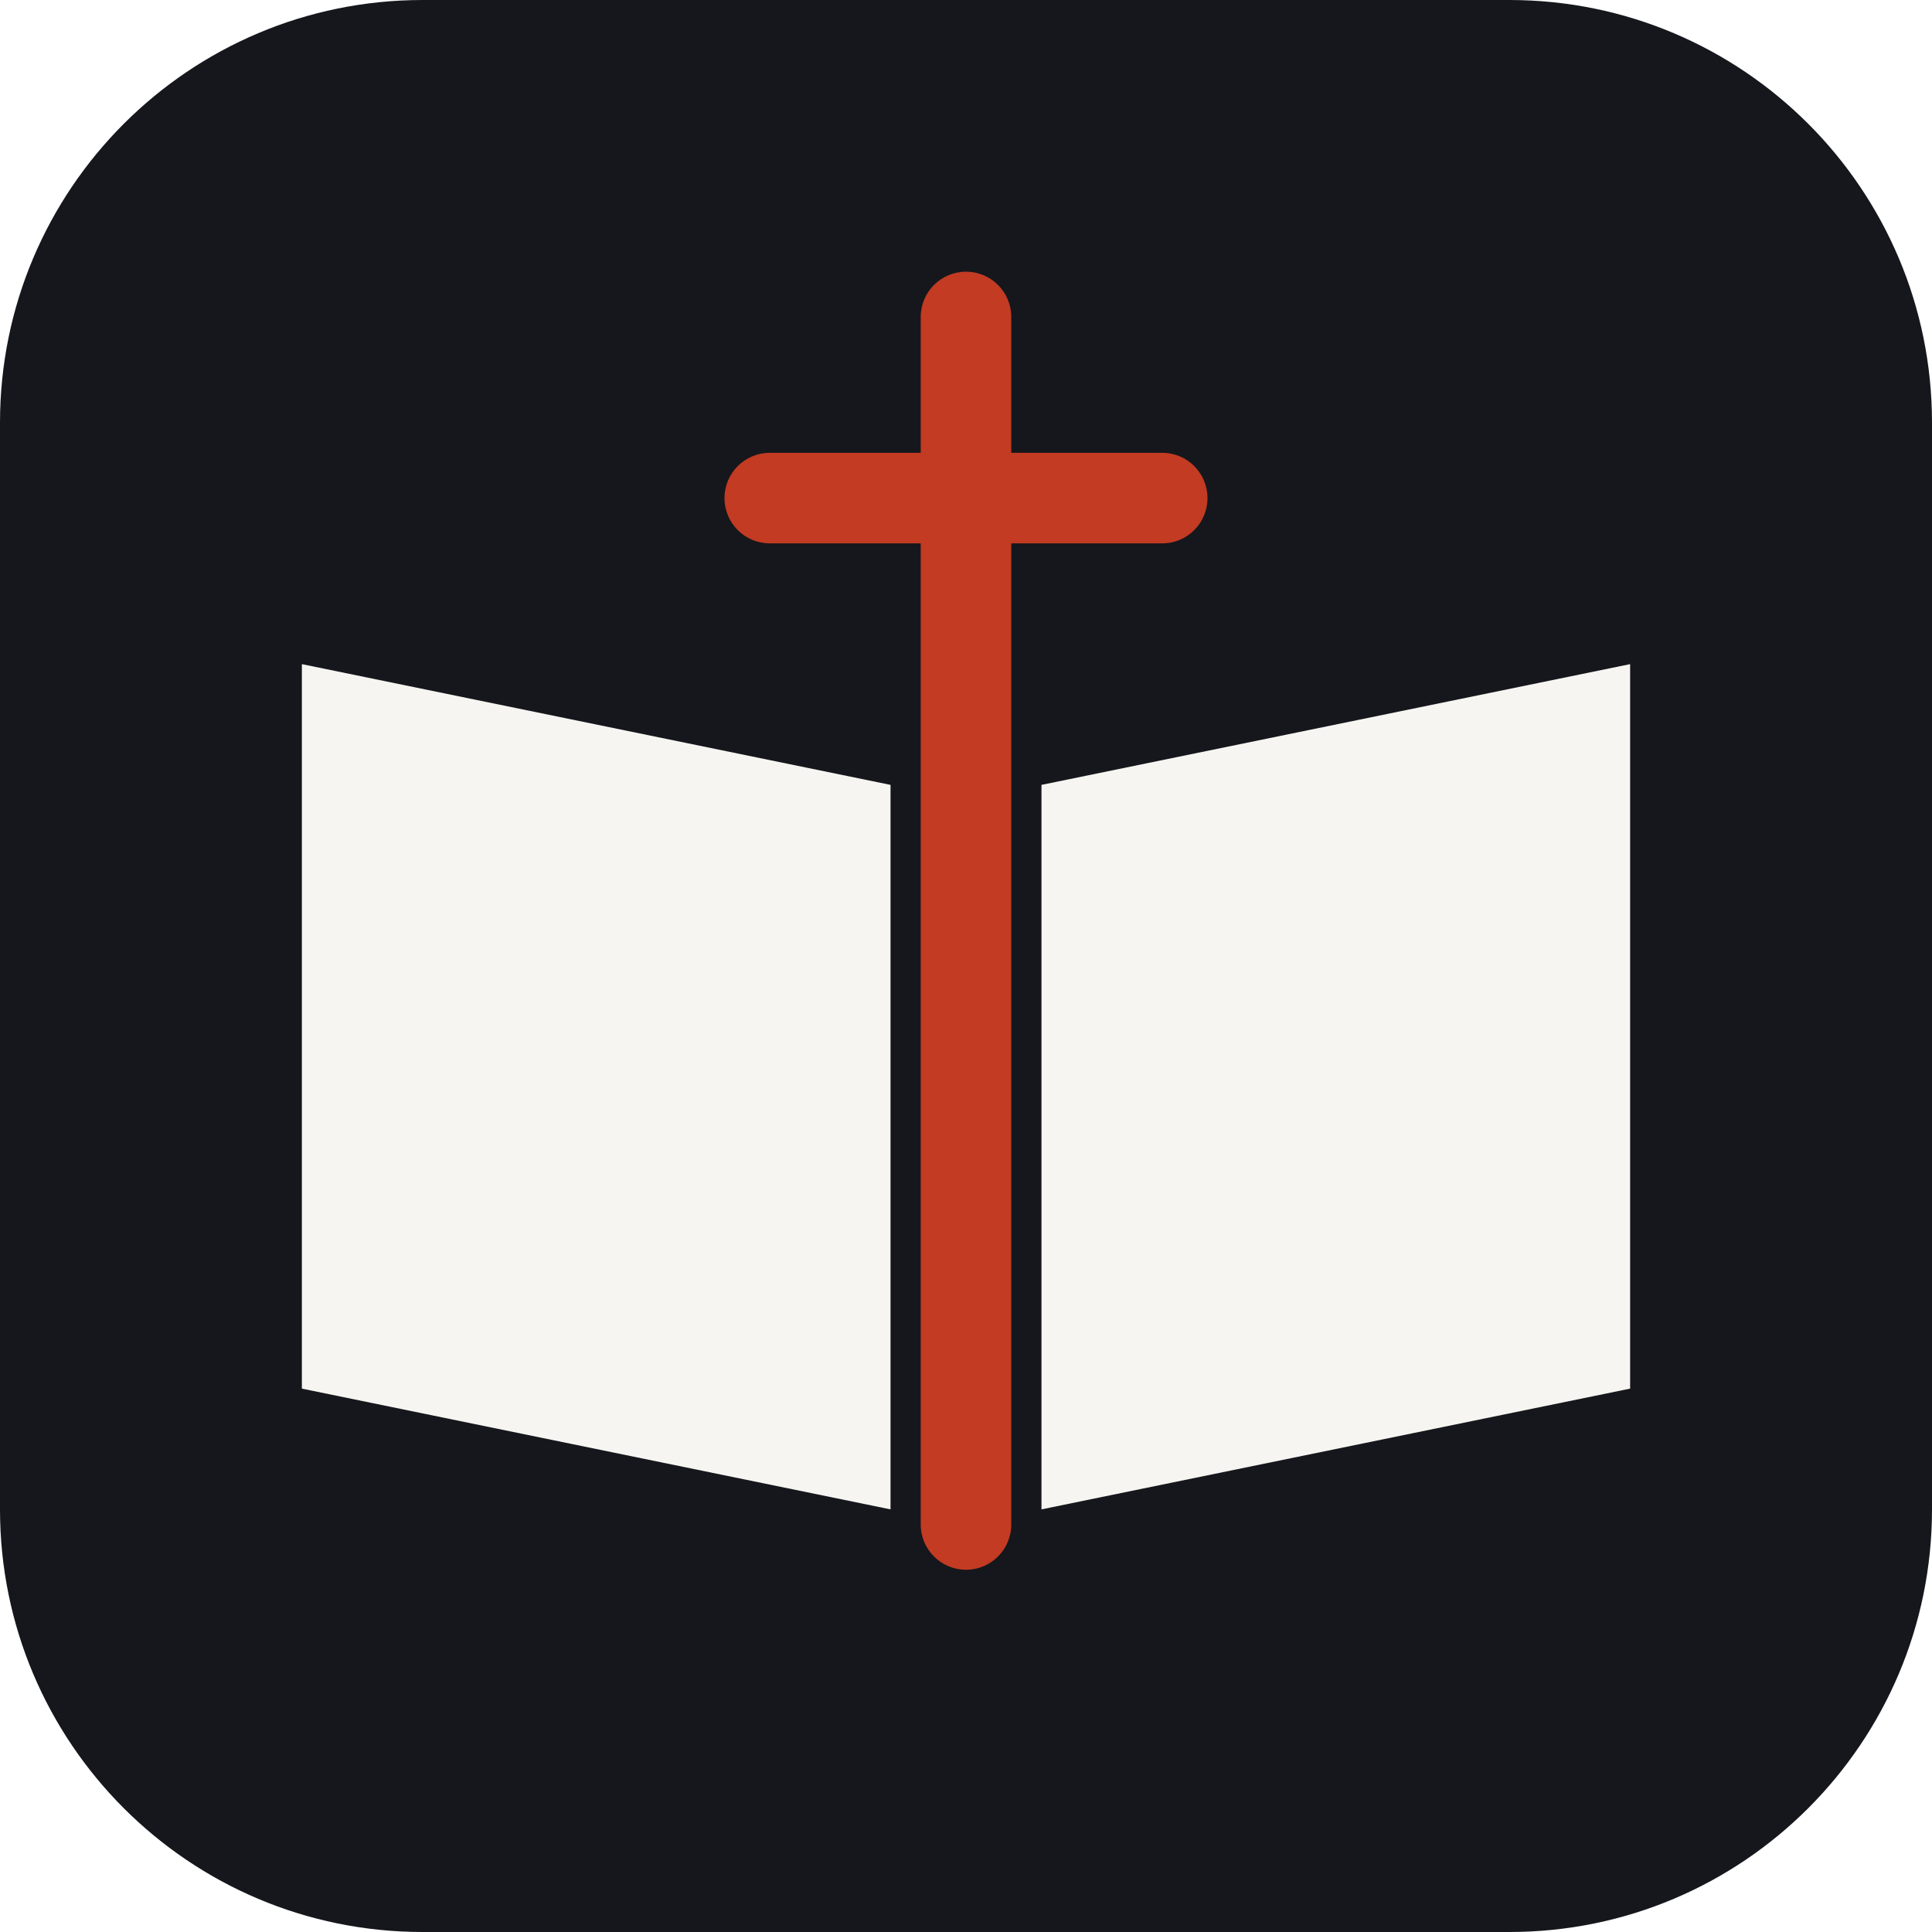
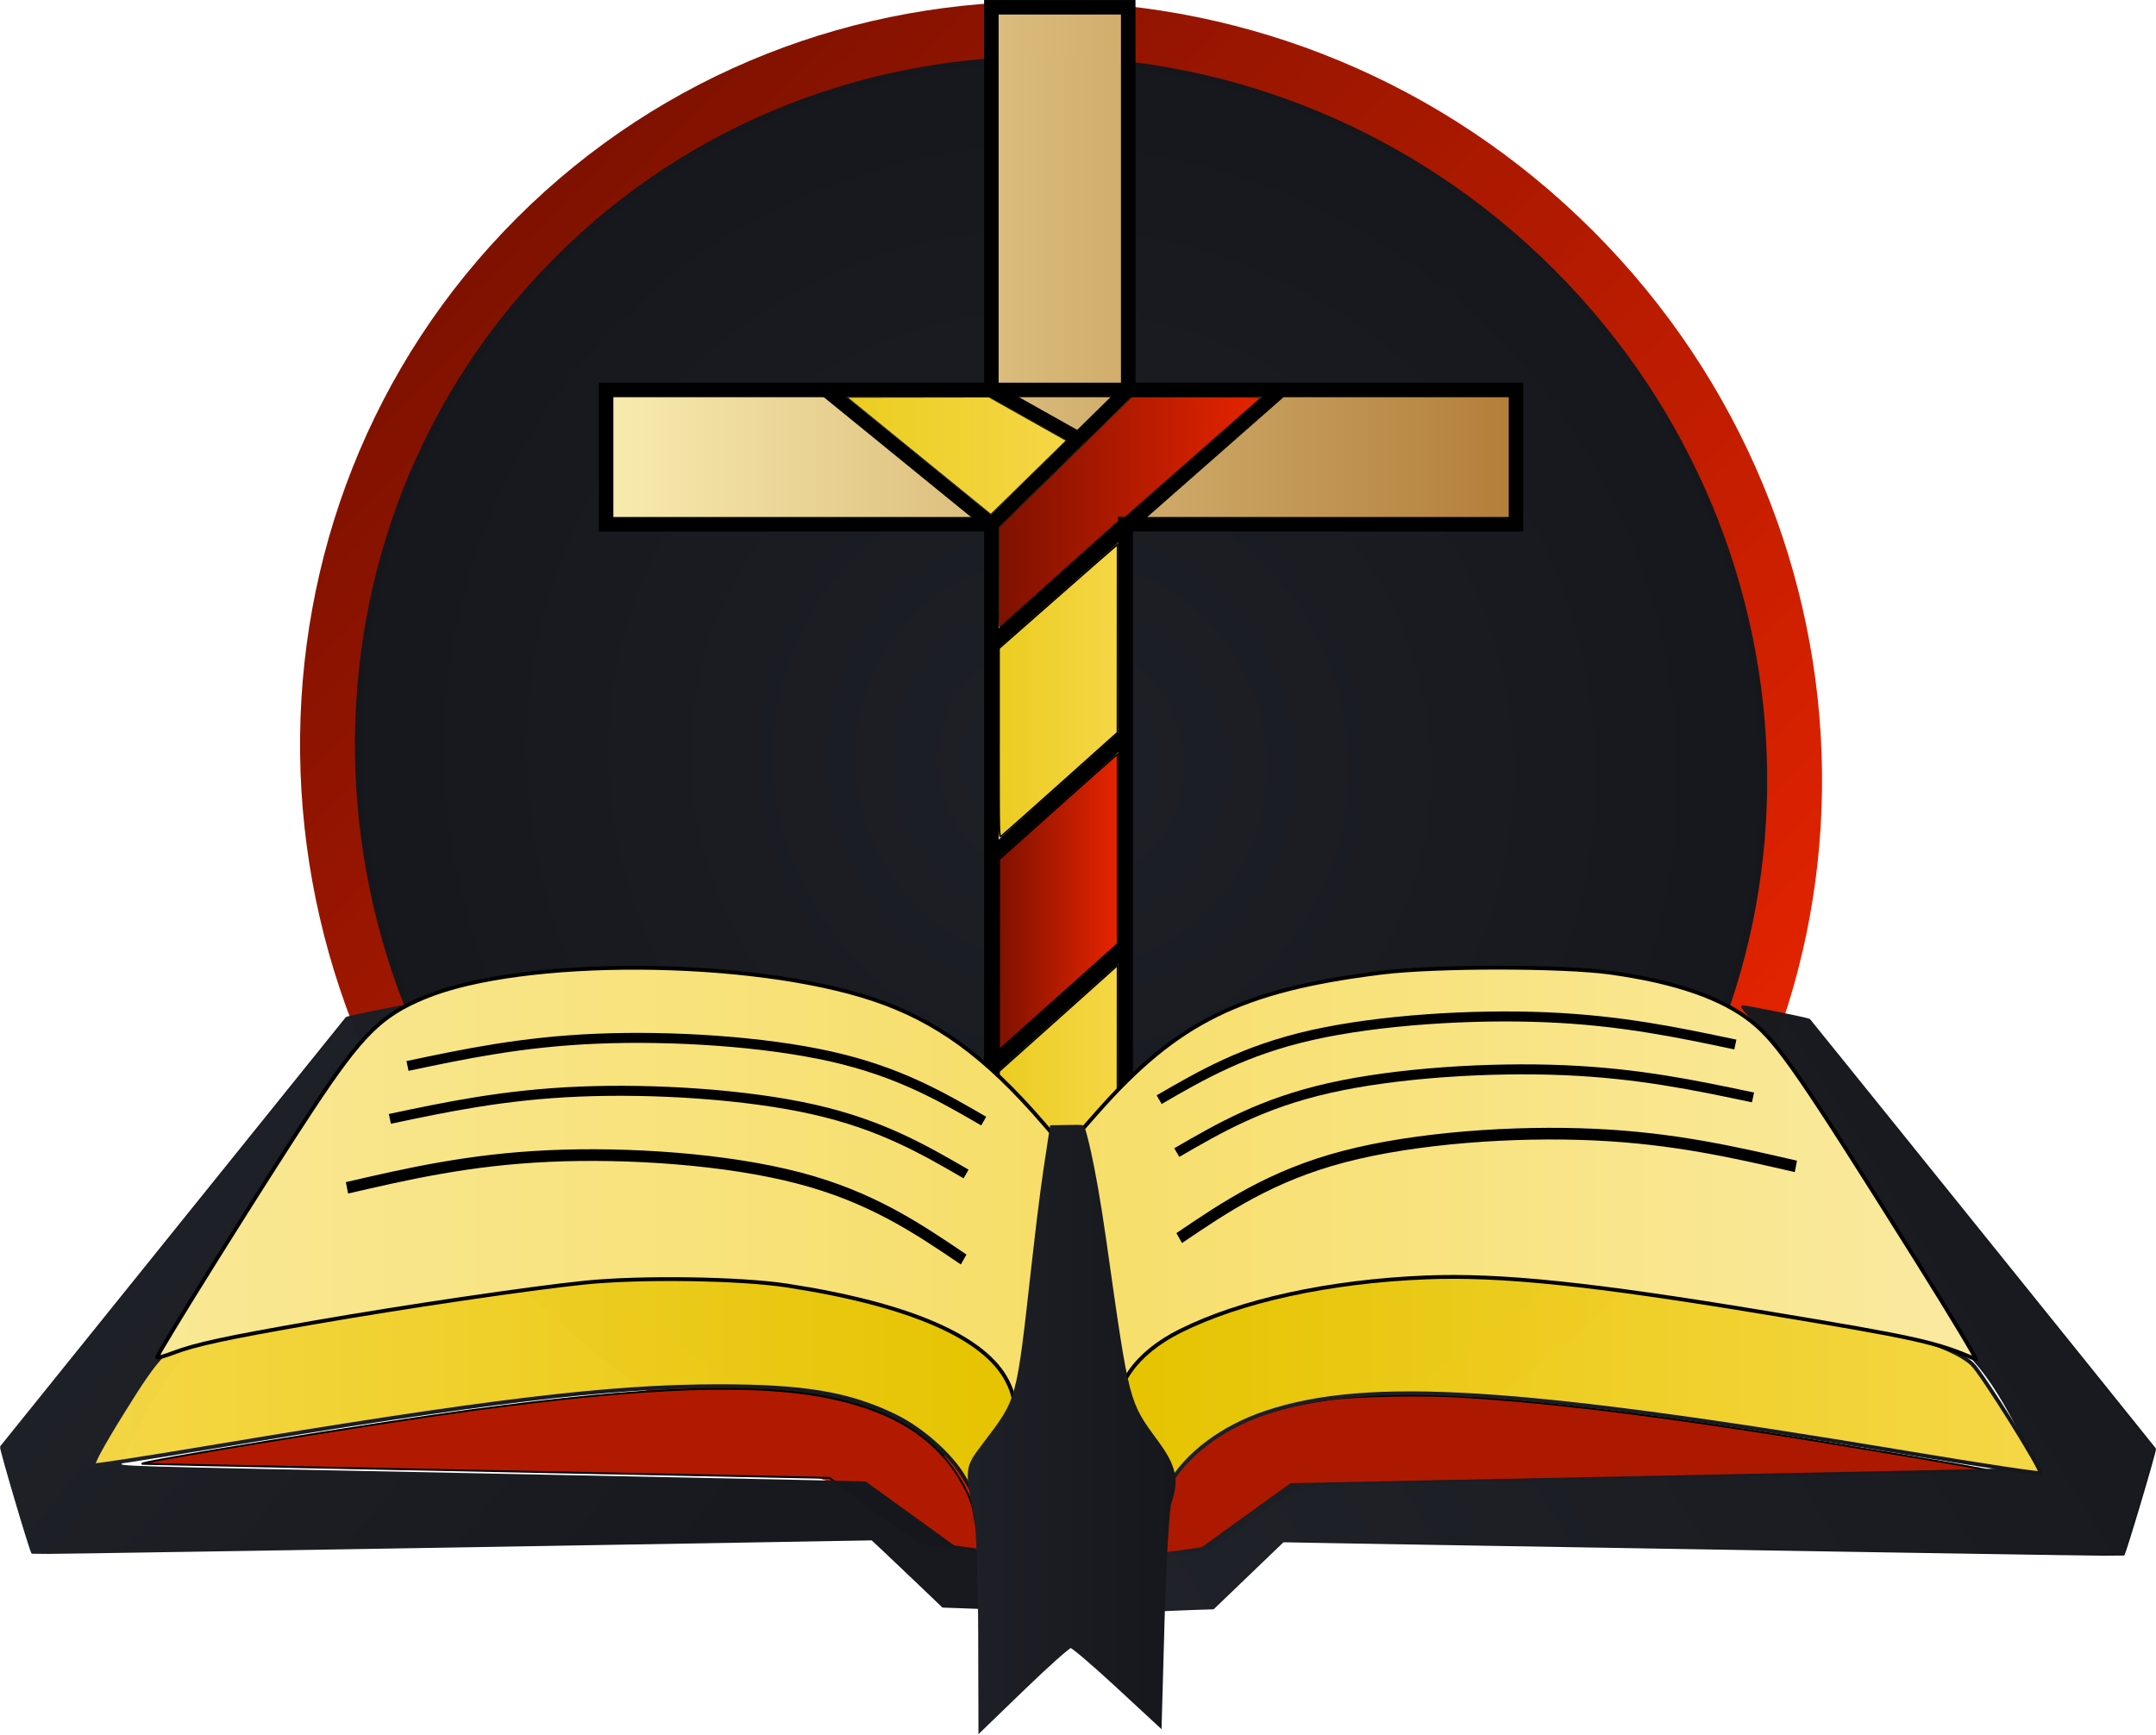
- <svg xmlns="http://www.w3.org/2000/svg" width="64" height="64" viewBox="0 0 64 64" role="img" aria-label="ScriptKata">
-   <rect width="64" height="64" rx="14" fill="#15171C" />
-   <path d="M10 22 L29.5 26 L29.5 50 L10 46 Z" fill="#F6F5F1" />
-   <path d="M34.5 26 L54 22 L54 46 L34.5 50 Z" fill="#F6F5F1" />
-   <rect x="30.5" y="9" width="3" height="43" rx="1.5" fill="#C23B22" />
-   <rect x="24" y="15" width="16" height="3" rx="1.5" fill="#C23B22" />
+ <svg xmlns="http://www.w3.org/2000/svg" xmlns:xlink="http://www.w3.org/1999/xlink" width="177.004mm" height="142.388mm" viewBox="0 0 177.004 142.388" version="1.1" id="svg1" xml:space="preserve">
+   <defs id="defs1">
+     <linearGradient id="linearGradient118">
+       <stop style="stop-color:#ebcd20;stop-opacity:0.992;" offset="0" id="stop117" />
+       <stop style="stop-color:#f5d746;stop-opacity:0.992;" offset="1" id="stop118" />
+     </linearGradient>
+     <linearGradient id="linearGradient22">
+       <stop style="stop-color:#f5d746;stop-opacity:0.992;" offset="0" id="stop22" />
+       <stop style="stop-color:#e7c500;stop-opacity:0.992;" offset="1" id="stop21" />
+     </linearGradient>
+     <linearGradient id="linearGradient20">
+       <stop style="stop-color:#e7c500;stop-opacity:0.992;" offset="0" id="stop19" />
+       <stop style="stop-color:#f5d746;stop-opacity:0.992;" offset="1" id="stop20" />
+     </linearGradient>
+     <linearGradient id="linearGradient17">
+       <stop style="stop-color:#f7de69;stop-opacity:1;" offset="0" id="stop16" />
+       <stop style="stop-color:#faeaa1;stop-opacity:1;" offset="1" id="stop17" />
+     </linearGradient>
+     <linearGradient id="linearGradient15">
+       <stop style="stop-color:#f9e895;stop-opacity:1;" offset="0" id="stop14" />
+       <stop style="stop-color:#f7de69;stop-opacity:1;" offset="1" id="stop15" />
+     </linearGradient>
+     <linearGradient id="linearGradient4">
+       <stop style="stop-color:#7f1100;stop-opacity:1;" offset="0" id="stop3" />
+       <stop style="stop-color:#e72400;stop-opacity:1;" offset="1" id="stop4" />
+     </linearGradient>
+     <linearGradient id="linearGradient2">
+       <stop style="stop-color:#1e2027;stop-opacity:1;" offset="0" id="stop1" />
+       <stop style="stop-color:#15171c;stop-opacity:1;" offset="1" id="stop2" />
+     </linearGradient>
+     <linearGradient id="linearGradient66">
+       <stop style="stop-color:#fbeeb1;stop-opacity:0.992;" offset="0" id="stop66" />
+       <stop style="stop-color:#b37e39;stop-opacity:0.992;" offset="1" id="stop67" />
+     </linearGradient>
+     <linearGradient xlink:href="#linearGradient118" id="linearGradient89" x1="-282.985" y1="1043.274" x2="-262.2" y2="1043.274" gradientUnits="userSpaceOnUse" gradientTransform="matrix(0.8683685,0,0,0.8683685,429.6017,-1451.165)" />
+     <linearGradient xlink:href="#linearGradient4" id="linearGradient90" x1="-268.616" y1="1048.6" x2="-243.836" y2="1048.6" gradientUnits="userSpaceOnUse" gradientTransform="matrix(0.8683685,0,0,0.8683685,429.6017,-1451.165)" />
+     <linearGradient xlink:href="#linearGradient118" id="linearGradient91" x1="-268.66" y1="1065.432" x2="-257.298" y2="1065.432" gradientUnits="userSpaceOnUse" gradientTransform="matrix(0.8683685,0,0,0.8683685,429.6017,-1451.165)" />
+     <linearGradient xlink:href="#linearGradient4" id="linearGradient92" x1="-268.659" y1="1085.485" x2="-257.298" y2="1085.485" gradientUnits="userSpaceOnUse" gradientTransform="matrix(0.8683685,0,0,0.8683685,429.6017,-1451.165)" />
+     <linearGradient xlink:href="#linearGradient118" id="linearGradient93" x1="-268.659" y1="1105.421" x2="-257.298" y2="1105.421" gradientUnits="userSpaceOnUse" gradientTransform="matrix(0.8683685,0,0,0.8683685,429.6017,-1451.165)" />
+     <linearGradient xlink:href="#linearGradient66" id="linearGradient97" x1="-81.073" y1="282.091" x2="-57.949" y2="282.091" gradientUnits="userSpaceOnUse" gradientTransform="matrix(3.282023,0,0,3.282023,429.6017,-1451.165)" />
+     <linearGradient xlink:href="#linearGradient2" id="linearGradient110" x1="-235.919" y1="424.939" x2="-200.433" y2="453.596" gradientUnits="userSpaceOnUse" gradientTransform="matrix(1.368175,0,0,1.368175,454.4168,-1081.645)" />
+     <linearGradient xlink:href="#linearGradient2" id="linearGradient112" x1="-182.022" y1="454.626" x2="-129.875" y2="422.68" gradientUnits="userSpaceOnUse" gradientTransform="matrix(1.368175,0,0,1.368175,454.4168,-1081.645)" />
+     <linearGradient xlink:href="#linearGradient15" id="linearGradient114" x1="-239.24" y1="436.881" x2="-184.526" y2="436.881" gradientUnits="userSpaceOnUse" gradientTransform="matrix(1.368175,0,0,1.368175,454.4168,-1081.645)" />
+     <linearGradient xlink:href="#linearGradient17" id="linearGradient116" x1="-184.756" y1="436.841" x2="-129.875" y2="436.841" gradientUnits="userSpaceOnUse" gradientTransform="matrix(1.368175,0,0,1.368175,454.4168,-1081.645)" />
+     <radialGradient xlink:href="#linearGradient2" id="radialGradient138" cx="-184.249" cy="387.169" fx="-184.249" fy="387.169" r="34.021" gradientTransform="matrix(1.807522,0,0,1.764585,107.7728,-1193.369)" gradientUnits="userSpaceOnUse" />
+     <linearGradient xlink:href="#linearGradient4" id="linearGradient151" x1="-231.078" y1="410.482" x2="-138.687" y2="410.482" gradientUnits="userSpaceOnUse" gradientTransform="matrix(1.368175,0,0,1.368175,27.68953,-1071.789)" />
+     <linearGradient xlink:href="#linearGradient2" id="linearGradient6" x1="555.357" y1="244.385" x2="611.383" y2="244.385" gradientUnits="userSpaceOnUse" gradientTransform="matrix(1.368175,0,0,1.368175,-554.4459,-803.2829)" />
+     <linearGradient xlink:href="#linearGradient2" id="linearGradient7" x1="546.897" y1="247.058" x2="559.365" y2="247.058" gradientUnits="userSpaceOnUse" gradientTransform="matrix(1.368175,0,0,1.368175,-554.4459,-803.2829)" />
+     <linearGradient xlink:href="#linearGradient2" id="linearGradient8" x1="488.826" y1="239.7" x2="550.367" y2="239.7" gradientUnits="userSpaceOnUse" gradientTransform="matrix(1.368175,0,0,1.368175,-554.4459,-803.2829)" />
+     <linearGradient xlink:href="#linearGradient2" id="linearGradient9" x1="494.323" y1="243.998" x2="550.276" y2="243.998" gradientUnits="userSpaceOnUse" gradientTransform="matrix(1.368175,0,0,1.368175,-554.4459,-803.2829)" />
+     <linearGradient xlink:href="#linearGradient2" id="linearGradient10" x1="556.644" y1="239.823" x2="618.199" y2="239.823" gradientUnits="userSpaceOnUse" gradientTransform="matrix(1.368175,0,0,1.368175,-554.4459,-803.2829)" />
+     <linearGradient xlink:href="#linearGradient2" id="linearGradient12" x1="546.897" y1="247.058" x2="559.365" y2="247.058" gradientUnits="userSpaceOnUse" gradientTransform="matrix(1.368175,0,0,1.368175,-554.4459,-803.2829)" />
+     <linearGradient xlink:href="#linearGradient20" id="linearGradient14" gradientUnits="userSpaceOnUse" gradientTransform="matrix(0.3619964,0,0,0.3619964,302.9534,-687.9062)" x1="-269.545" y1="604.935" x2="-57.792" y2="604.935" />
+     <linearGradient xlink:href="#linearGradient22" id="linearGradient19" gradientUnits="userSpaceOnUse" gradientTransform="matrix(0.3619964,0,0,0.3619964,305.9089,-688.5701)" x1="-508.388" y1="605.308" x2="-296.911" y2="605.308" />
+   </defs>
+   <g id="layer1" transform="translate(-114.3539,582.6357)">
+     <g id="g118">
+       <ellipse style="fill:url(#radialGradient138);stroke:url(#linearGradient151);stroke-width:4.505;stroke-dasharray:none" id="path137" cx="-225.262" cy="-510.177" rx="60.951" ry="59.49" transform="rotate(45)" />
+       <path style="fill:url(#linearGradient97);fill-opacity:1;stroke:#000000;stroke-width:1.191;stroke-dasharray:none;stroke-opacity:1" d="m 195.743,-504.113 v -35.478 h -15.814 -15.814 v -5.514 -5.514 h 15.814 15.814 v -15.71 -15.71 h 5.618 5.618 v 15.71 15.71 h 15.918 15.918 v 5.514 5.514 h -16.022 -16.022 v 35.478 35.478 h -5.514 -5.514 z" id="path65" />
+       <path style="fill:#000000;fill-opacity:1;stroke:#000000;stroke-width:1.191;stroke-dasharray:none;stroke-opacity:1" d="M 206.98,-550.619 H 195.743" id="path70" />
+       <path style="fill:#000000;fill-opacity:1;stroke:#000000;stroke-width:1.191;stroke-dasharray:none;stroke-opacity:1" d="m 206.772,-539.591 -11.028,9.87" id="path71" />
+       <path style="fill:#000000;fill-opacity:1;stroke:#000000;stroke-width:1.191;stroke-dasharray:none;stroke-opacity:1" d="m 206.772,-522.224 -11.028,9.87" id="path72" />
+       <path style="fill:#000000;fill-opacity:1;stroke:#000000;stroke-width:1.191;stroke-dasharray:none;stroke-opacity:1" d="m 206.772,-504.856 -11.028,9.87" id="path73" />
+       <path style="fill:#000000;fill-opacity:1;stroke:#000000;stroke-width:1.191;stroke-dasharray:none;stroke-opacity:1" d="m 206.772,-505.589 -11.028,9.87" id="path74" />
+       <path style="fill:#000000;fill-opacity:1;stroke:#000000;stroke-width:1.191;stroke-dasharray:none;stroke-opacity:1" d="m 195.743,-539.591 11.237,-11.028" id="path75" />
+       <path style="fill:#000000;fill-opacity:1;stroke:#000000;stroke-width:1.191;stroke-dasharray:none;stroke-opacity:1" d="m 195.743,-550.619 7.144,4.017" id="path77" />
+       <path style="fill:#000000;fill-opacity:1;stroke:#000000;stroke-width:1.191;stroke-dasharray:none;stroke-opacity:1" d="m 182.2,-550.619 13.543,11.028" id="path78" />
+       <path style="fill:#000000;fill-opacity:1;stroke:#000000;stroke-width:1.191;stroke-dasharray:none;stroke-opacity:1" d="m 195.743,-529.721 23.763,-20.899" id="path79" />
+       <path style="fill:url(#linearGradient93);stroke:#000000;stroke-width:0.134;stroke-dasharray:none;stroke-opacity:1" d="m 196.373,-486.889 v -7.785 l 4.452,-3.979 c 2.449,-2.189 4.638,-4.149 4.866,-4.357 l 0.414,-0.377 -0.005,7.822 -0.005,7.822 -4.57,4.087 c -2.513,2.248 -4.701,4.192 -4.861,4.319 l -0.291,0.231 z" id="path82" />
+       <path style="fill:url(#linearGradient92);stroke:#000000;stroke-width:0.134;stroke-dasharray:none;stroke-opacity:1" d="m 196.38,-504.251 0.005,-7.821 4.57,-4.087 c 2.514,-2.248 4.7,-4.192 4.86,-4.319 l 0.29,-0.231 v 7.786 7.786 l -4.501,4.026 c -2.476,2.214 -4.665,4.174 -4.866,4.354 l -0.365,0.328 z" id="path83" />
+       <path style="fill:url(#linearGradient91);stroke:#000000;stroke-width:0.134;stroke-dasharray:none;stroke-opacity:1" d="m 196.373,-521.627 v -7.778 l 4.642,-4.083 c 2.553,-2.246 4.743,-4.163 4.866,-4.26 l 0.224,-0.177 -0.004,7.72 -0.004,7.72 -4.676,4.185 c -2.572,2.302 -4.76,4.245 -4.863,4.318 -0.184,0.131 -0.187,0 -0.187,-7.644 z" id="path84" />
+       <path style="fill:url(#linearGradient90);stroke:#000000;stroke-width:0.047;stroke-dasharray:none;stroke-opacity:1" d="m 196.367,-535.234 v -4.107 l 5.442,-5.34 5.442,-5.34 h 5.318 c 4.578,0 5.311,0.008 5.267,0.049 -0.028,0.027 -2.535,2.233 -5.572,4.903 l -5.522,4.855 h -0.284 -0.284 v 0.166 0.166 l -4.84,4.333 c -2.662,2.383 -4.869,4.353 -4.903,4.378 -0.061,0.043 -0.063,-0.091 -0.063,-4.062 z" id="path87" />
+       <path style="fill:url(#linearGradient89);stroke:#000000;stroke-width:0.047;stroke-dasharray:none;stroke-opacity:1" d="m 189.814,-545.214 -5.882,-4.79 5.81,-0.008 5.81,-0.008 3.162,1.778 3.162,1.778 -0.114,0.109 c -0.062,0.06 -1.4,1.369 -2.972,2.91 -1.572,1.54 -2.911,2.85 -2.976,2.911 l -0.118,0.11 z" id="path88" />
+       <path style="fill:#ac1900;fill-opacity:1;stroke:#000000;stroke-width:0.157;stroke-dasharray:none;stroke-opacity:1" d="m 208.66,-455.705 c 0.151,-0.521 0.329,-1.308 0.395,-1.75 0.157,-1.041 0.556,-2.068 1.255,-3.226 2.385,-3.953 6.477,-6.144 13.188,-7.06 2.192,-0.299 7.434,-0.409 10.672,-0.223 6.278,0.36 13.928,1.248 23.868,2.77 6.042,0.925 19.939,3.262 19.565,3.29 -0.189,0.014 -4.424,0.107 -9.409,0.205 -4.986,0.099 -17.646,0.355 -28.133,0.569 l -19.067,0.39 -3.538,2.55 c -1.946,1.403 -3.591,2.59 -3.656,2.64 -0.098,0.074 -4.892,0.792 -5.29,0.792 -0.075,0 -0.017,-0.367 0.151,-0.947 z" id="path106" />
+       <path style="fill:#b21a00;fill-opacity:1;stroke:#000000;stroke-width:0.157;stroke-dasharray:none;stroke-opacity:1" d="m 192.114,-455.67 -2.346,-0.337 -3.658,-2.643 -3.658,-2.643 -13.216,-0.271 c -7.269,-0.149 -19.825,-0.404 -27.904,-0.565 -8.078,-0.162 -14.946,-0.306 -15.262,-0.321 -1.017,-0.047 19.101,-3.33 26.851,-4.381 14.78,-2.005 23.761,-2.3 29.835,-0.98 5.26,1.143 8.684,3.424 10.699,7.128 0.562,1.032 0.771,1.635 0.93,2.681 0.068,0.442 0.246,1.229 0.397,1.75 l 0.275,0.947 -0.298,-0.014 c -0.164,-0.008 -1.354,-0.166 -2.645,-0.351 z" id="path107" />
+       <path style="fill:url(#linearGradient110);fill-opacity:0.992;stroke:url(#linearGradient8);stroke-width:0.157;stroke-dasharray:none;stroke-opacity:1" d="m 194.503,-450.624 -2.743,-0.099 -1.765,-1.69 c -0.971,-0.93 -2.278,-2.172 -2.904,-2.76 l -1.139,-1.069 -10.59,0.183 c -30.007,0.519 -58.313,0.974 -58.35,0.937 -0.155,-0.155 -2.656,-8.619 -2.577,-8.722 0.12,-0.159 28.254,-35.092 28.362,-35.216 0.074,-0.086 5.14,-1.114 5.489,-1.114 0.097,0 -0.046,0.227 -0.342,0.545 -1.719,1.847 -6.529,9.235 -16.046,24.642 -1.091,1.767 -2.228,3.471 -2.525,3.787 -1.273,1.351 -2.553,3.371 -4.203,6.632 -0.621,1.227 -0.951,2.004 -0.908,2.138 0.084,0.265 -1.192,0.228 28.116,0.814 12.433,0.249 24.948,0.506 27.811,0.571 l 5.205,0.118 3.631,2.624 3.631,2.624 2.732,0.384 c 1.503,0.211 2.794,0.422 2.869,0.469 0.096,0.059 0.149,0.727 0.176,2.212 l 0.04,2.127 -0.613,-0.018 c -0.337,-0.01 -1.848,-0.062 -3.356,-0.117 z" id="path104" />
+       <path style="fill:url(#linearGradient112);fill-opacity:0.992;stroke:url(#linearGradient10);stroke-width:0.157;stroke-dasharray:none;stroke-opacity:1" d="m 207.261,-452.449 c 0.028,-1.493 0.081,-2.163 0.177,-2.222 0.075,-0.046 1.366,-0.257 2.869,-0.468 l 2.732,-0.384 3.641,-2.628 3.641,-2.628 10.875,-0.225 c 5.981,-0.124 18.62,-0.379 28.087,-0.568 22.443,-0.446 22.064,-0.434 22.148,-0.698 0.041,-0.129 -0.226,-0.792 -0.698,-1.737 -1.675,-3.351 -2.932,-5.385 -4.242,-6.861 -0.549,-0.619 -2.077,-2.968 -5.378,-8.266 -9.091,-14.59 -11.681,-18.533 -13.362,-20.339 -0.296,-0.318 -0.438,-0.545 -0.342,-0.545 0.348,0 5.415,1.028 5.491,1.114 0.233,0.264 28.31,35.119 28.379,35.231 0.067,0.109 -2.446,8.557 -2.588,8.699 -0.024,0.024 -9.155,-0.108 -20.291,-0.293 -11.136,-0.185 -24.973,-0.415 -30.747,-0.51 -5.775,-0.095 -12.178,-0.204 -14.229,-0.241 l -3.729,-0.068 -2.866,2.751 -2.866,2.751 -2.011,0.07 c -1.106,0.038 -2.623,0.1 -3.371,0.137 l -1.359,0.067 z" id="path105" />
+       <path style="fill:url(#linearGradient19);stroke:url(#linearGradient9);stroke-width:0.315;stroke-dasharray:none;stroke-opacity:1" d="m 193.455,-461.407 c -1.09,-1.826 -3.489,-3.935 -5.675,-4.987 -3.79,-1.824 -7.434,-2.433 -14.521,-2.426 -8.96,0.008 -18.944,1.213 -41.968,5.065 -4.906,0.821 -9.059,1.461 -9.229,1.423 -0.202,-0.045 0.625,-1.574 2.384,-4.41 3.01,-4.851 3.64,-5.475 6.39,-6.324 4.043,-1.249 24.379,-4.598 32.763,-5.396 9.521,-0.906 18.474,-0.075 25.887,2.404 6.16,2.059 8.775,4.452 8.784,8.035 0.004,1.68 -0.419,2.591 -2.243,4.826 -0.564,0.691 -1.218,1.635 -1.454,2.1 l -0.43,0.844 z" id="path99" />
+       <path style="fill:url(#linearGradient114);fill-opacity:1;stroke:#000000;stroke-width:0.315;stroke-dasharray:none;stroke-opacity:1" d="m 197.664,-466.331 c 0,-1.343 -0.118,-1.913 -0.594,-2.869 -1.811,-3.633 -8.021,-6.338 -18.11,-7.886 -3.86,-0.592 -12.047,-0.709 -16.639,-0.237 -4.425,0.455 -14.783,1.981 -22.147,3.264 -7.317,1.274 -9.747,1.799 -11.597,2.501 -0.675,0.257 -1.272,0.423 -1.325,0.369 -0.124,-0.124 9.008,-14.736 12.698,-20.317 4.098,-6.198 5.663,-7.757 9.288,-9.256 7.979,-3.298 26.749,-3.202 36.847,0.188 5.15,1.729 9.183,4.67 13.897,10.135 l 1.811,2.1 v 11.842 11.842 h -2.065 -2.065 z" id="path97" />
+       <path style="fill:url(#linearGradient14);stroke:url(#linearGradient6);stroke-width:0.315;stroke-dasharray:none;stroke-opacity:1" d="m 209.433,-460.109 c 0,-0.178 -0.684,-1.185 -1.52,-2.238 -1.914,-2.41 -2.37,-3.383 -2.377,-5.071 -0.007,-1.737 0.617,-3.037 2.157,-4.492 2.678,-2.533 8.61,-4.588 16.772,-5.81 3.489,-0.522 14.054,-0.396 18.819,0.225 8.443,1.101 24.507,3.758 27.97,4.627 2.214,0.556 4.179,1.433 5.028,2.245 0.795,0.76 5.785,8.738 5.588,8.934 -0.079,0.079 -4.869,-0.645 -10.644,-1.61 -32.181,-5.374 -44.554,-6.156 -52.951,-3.348 -3.562,1.191 -6.53,3.415 -7.964,5.967 -0.514,0.915 -0.878,1.151 -0.878,0.571 z" id="path100" />
+       <path style="fill:url(#linearGradient116);fill-opacity:1;stroke:#000000;stroke-width:0.315;stroke-dasharray:none;stroke-opacity:1" d="m 201.795,-476.53 v -11.775 l 2.618,-2.97 c 6.601,-7.487 11.831,-10.062 23.352,-11.499 4.381,-0.546 14.859,-0.548 18.782,-0.003 5.369,0.746 9.206,2.077 11.643,4.041 2.141,1.725 3.937,4.334 13.648,19.837 2.757,4.401 4.881,7.944 4.721,7.873 -3.209,-1.41 -4.819,-1.767 -17.227,-3.825 -14.289,-2.369 -21.83,-3.152 -27.931,-2.901 -7.936,0.326 -15.19,1.91 -20.171,4.404 -3.632,1.818 -5.532,4.526 -5.248,7.48 l 0.107,1.114 h -2.147 -2.147 z" id="path98" />
+       <path style="fill:url(#linearGradient12);stroke:url(#linearGradient7);stroke-width:0.274;stroke-dasharray:none;stroke-opacity:1" d="m 194.799,-448.482 c -0.011,-4.352 -0.159,-8.643 -0.33,-9.536 -0.786,-4.111 -0.791,-4.07 0.673,-6.004 2.88,-3.806 2.76,-3.366 4.039,-14.767 0.641,-5.712 0.945,-7.626 1.145,-8.938 l 0.363,-2.385 1.371,-0.021 c 0.554,-0.008 1.122,-0.026 1.182,0.033 0.06,0.06 0.827,2.449 1.81,9.393 1.897,13.395 1.835,13.157 4.273,16.476 1.467,1.998 1.708,3.108 1.071,4.947 -0.179,0.518 -0.435,4.851 -0.568,9.63 l -0.242,8.689 -3.515,-3.253 c -1.933,-1.789 -3.649,-3.253 -3.812,-3.253 -0.164,0 -1.904,1.553 -3.869,3.45 l -3.571,3.45 z" id="path124" />
+       <path style="fill:#000000;fill-opacity:0;stroke:#000000;stroke-width:0.6;stroke-dasharray:none;stroke-opacity:1" d="m -189.524,430.417 c -2.551,-1.48 -5.103,-2.961 -9.153,-3.874 -4.05,-0.913 -9.6,-1.259 -14.087,-1.07 -4.487,0.189 -7.912,0.912 -11.336,1.635" id="path125" transform="matrix(1.368175,0,0,1.368175,454.4168,-1079.473)" />
+       <path style="fill:#000000;fill-opacity:0;stroke:#000000;stroke-width:0.6;stroke-dasharray:none;stroke-opacity:1" d="m -189.524,430.417 c -2.551,-1.48 -5.103,-2.961 -9.153,-3.874 -4.05,-0.913 -9.6,-1.259 -14.087,-1.07 -4.487,0.189 -7.912,0.912 -11.336,1.635" id="path126" transform="matrix(1.368175,0,0,1.368175,452.9688,-1075.129)" />
+       <path style="fill:#000000;fill-opacity:0;stroke:#000000;stroke-width:0.6;stroke-dasharray:none;stroke-opacity:1" d="m -189.393,430.795 c -2.595,-1.606 -5.19,-3.213 -9.263,-4.189 -4.072,-0.976 -9.622,-1.322 -14.109,-1.133 -4.487,0.189 -7.912,0.912 -11.336,1.635" id="path127" transform="matrix(1.4587,0,0,1.596123,469.7359,-1166.825)" />
+       <path style="fill:#000000;fill-opacity:0;stroke:#000000;stroke-width:0.6;stroke-dasharray:none;stroke-opacity:1" d="m -189.524,430.417 c -2.551,-1.48 -5.103,-2.961 -9.153,-3.874 -4.05,-0.913 -9.6,-1.259 -14.087,-1.07 -4.487,0.189 -7.912,0.912 -11.336,1.635" id="path129" transform="matrix(-1.368175,0,0,1.368175,-49.78395,-1081.233)" />
+       <path style="fill:#000000;fill-opacity:0;stroke:#000000;stroke-width:0.6;stroke-dasharray:none;stroke-opacity:1" d="m -189.524,430.417 c -2.551,-1.48 -5.103,-2.961 -9.153,-3.874 -4.05,-0.913 -9.6,-1.259 -14.087,-1.07 -4.487,0.189 -7.912,0.912 -11.336,1.635" id="path130" transform="matrix(-1.368175,0,0,1.368175,-48.33596,-1076.889)" />
+       <path style="fill:#000000;fill-opacity:0;stroke:#000000;stroke-width:0.6;stroke-dasharray:none;stroke-opacity:1" d="m -189.393,430.795 c -2.595,-1.606 -5.19,-3.213 -9.263,-4.189 -4.072,-0.976 -9.622,-1.322 -14.109,-1.133 -4.487,0.189 -7.912,0.912 -11.336,1.635" id="path131" transform="matrix(-1.4587,0,0,1.596123,-65.10303,-1168.585)" />
+     </g>
+   </g>
</svg>
